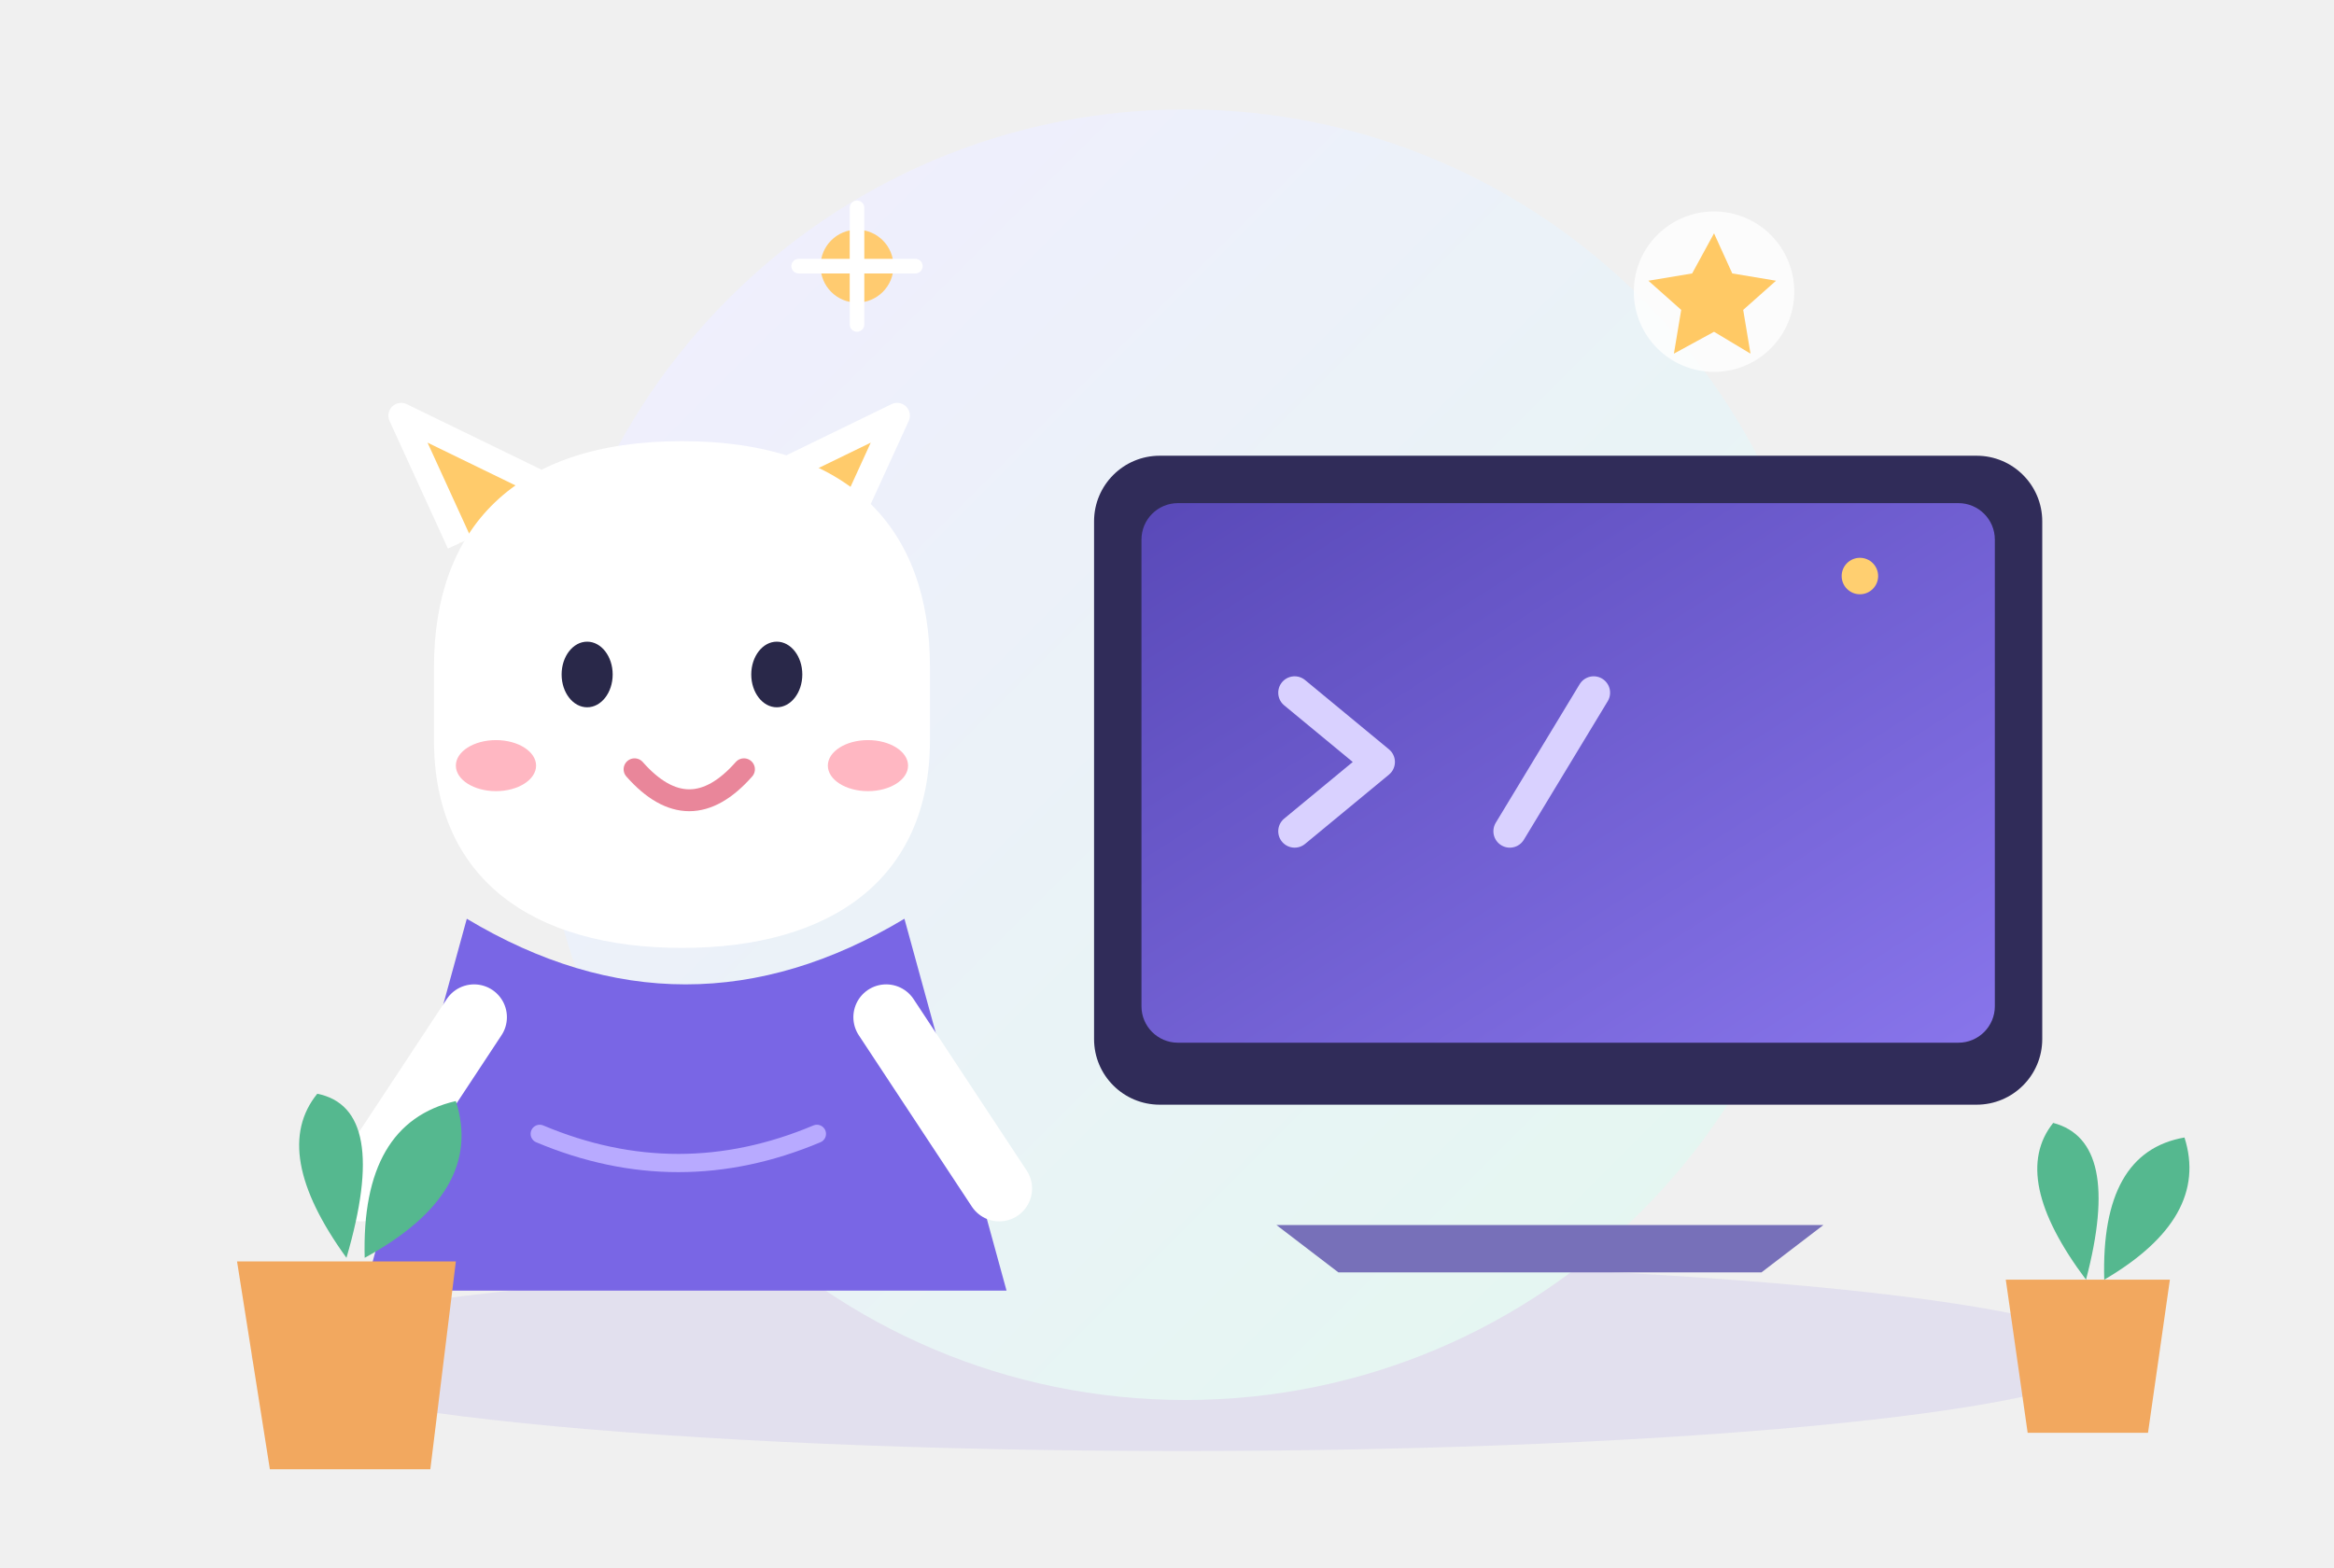
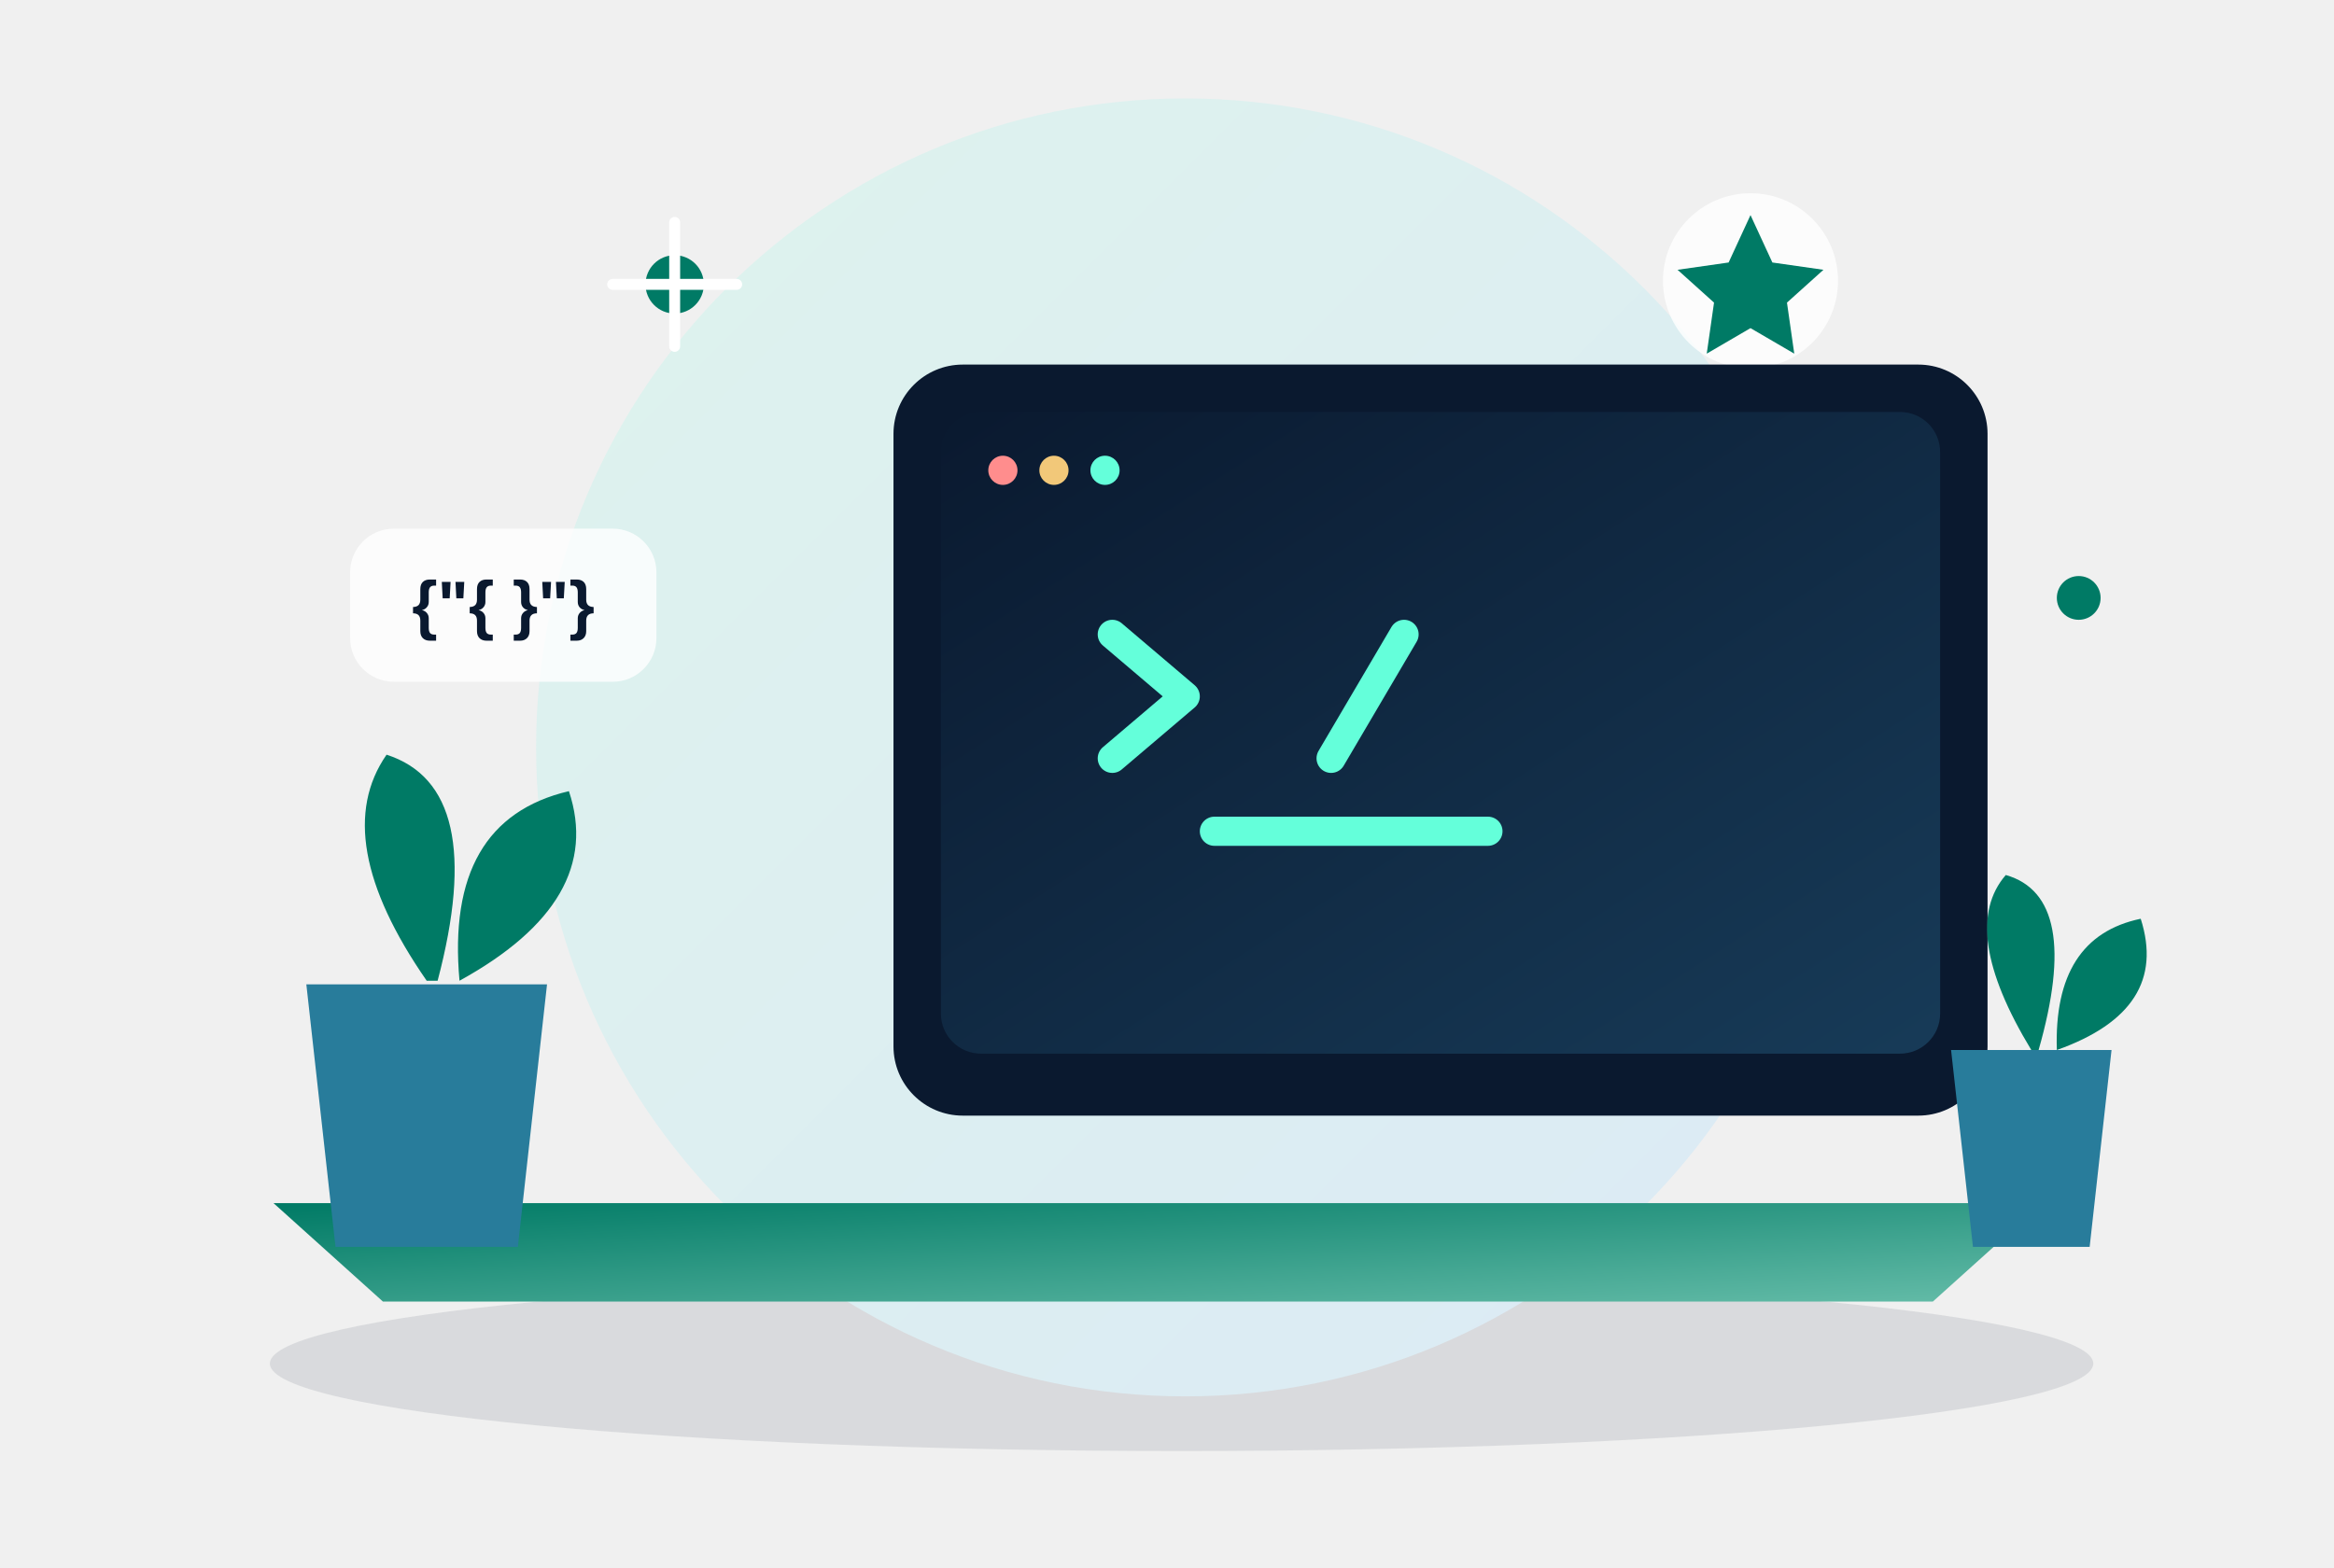
- <svg xmlns="http://www.w3.org/2000/svg" viewBox="0 0 640 430" role="img" aria-labelledby="t d">
+ <svg xmlns="http://www.w3.org/2000/svg" viewBox="0 0 640 430" role="img" aria-labelledby="title desc">
  <defs>
-     <linearGradient id="sky" x1="0" y1="0" x2="1" y2="1">
-       <stop stop-color="#f1edff" />
-       <stop offset="1" stop-color="#e3f8ef" />
+     <linearGradient id="glow" x1="0" y1="0" x2="1" y2="1">
+       <stop stop-color="#DDF3ED" />
+       <stop offset="1" stop-color="#DCEAF5" />
    </linearGradient>
    <linearGradient id="screen" x1="0" y1="0" x2="1" y2="1">
-       <stop stop-color="#5949b8" />
-       <stop offset="1" stop-color="#8875eb" />
+       <stop stop-color="#0A192F" />
+       <stop offset="1" stop-color="#173B58" />
+     </linearGradient>
+     <linearGradient id="desk" x1="0" y1="0" x2="1" y2="1">
+       <stop stop-color="#007A65" />
+       <stop offset="1" stop-color="#64BCA8" />
    </linearGradient>
  </defs>
-   <ellipse cx="324" cy="372" rx="255" ry="26" fill="#b8b0e7" opacity=".25" />
-   <circle cx="325" cy="207" r="177" fill="url(#sky)" />
-   <circle cx="470" cy="80" r="22" fill="#fff" opacity=".8" />
-   <path d="m470 64 5 11 12 2-9 8 2 12-10-6-11 6 2-12-9-8 12-2z" fill="#ffc965" />
-   <rect x="300" y="125" width="260" height="178" rx="18" fill="#302c59" />
-   <rect x="313" y="138" width="234" height="148" rx="10" fill="url(#screen)" />
-   <path d="m355 190 23 19-23 19m82-38-23 38" fill="none" stroke="#d9d1ff" stroke-width="9" stroke-linecap="round" stroke-linejoin="round" />
-   <circle cx="510" cy="158" r="5" fill="#ffcf70" />
-   <path d="M400 304v25m-50 7h150l-17 13H367z" fill="#7770b9" />
-   <g transform="translate(83 92)">
-     <path d="m43 57-16-35 37 18m83 17 16-35-37 18" fill="#ffcb6b" stroke="#fff" stroke-width="7" stroke-linejoin="round" />
-     <path d="M36 91c0-38 22-62 68-62s68 24 68 62v20c0 38-27 57-68 57s-68-19-68-57z" fill="#fff" />
-     <ellipse cx="78" cy="93" rx="7" ry="9" fill="#292849" />
-     <ellipse cx="130" cy="93" rx="7" ry="9" fill="#292849" />
-     <path d="M91 119q15 17 30 0" fill="none" stroke="#e9869a" stroke-width="6" stroke-linecap="round" />
-     <ellipse cx="53" cy="118" rx="11" ry="7" fill="#ffb7c2" />
-     <ellipse cx="155" cy="118" rx="11" ry="7" fill="#ffb7c2" />
-     <path d="M45 160q60 36 120 0l28 102H17z" fill="#7966e5" />
-     <path d="m47 187-31 47m144-47 31 47" stroke="#fff" stroke-width="18" stroke-linecap="round" />
-     <path d="M65 219q38 16 76 0" fill="none" stroke="#b8aaff" stroke-width="5" stroke-linecap="round" />
+   <ellipse cx="324" cy="374" rx="250" ry="24" fill="#0A192F" opacity=".10" />
+   <circle cx="325" cy="205" r="178" fill="url(#glow)" />
+   <circle cx="480" cy="77" r="24" fill="#FFFFFF" opacity=".8" />
+   <path d="m480 59 6 13 14 2-10 9 2 14-12-7-12 7 2-14-10-9 14-2z" fill="#007A65" />
+   <rect x="245" y="100" width="300" height="206" rx="19" fill="#0A192F" />
+   <rect x="258" y="113" width="274" height="176" rx="11" fill="url(#screen)" />
+   <circle cx="275" cy="129" r="4" fill="#FF8D8D" />
+   <circle cx="289" cy="129" r="4" fill="#F2C879" />
+   <circle cx="303" cy="129" r="4" fill="#64FFDA" />
+   <path d="m305 174 20 17-20 17m80-34-20 34m-32 20h75" fill="none" stroke="#64FFDA" stroke-width="8" stroke-linecap="round" stroke-linejoin="round" />
+   <path d="M385 306v24m-82 8h188l-20 14H320z" fill="#52738D" />
+   <path d="M75 330h485l-30 27H105z" fill="url(#desk)" />
+   <g transform="translate(84 215)">
+     <path d="M0 55h66l-8 72H8z" fill="#287C9B" />
+     <path d="M33 54Q6 15 22-8q28 9 14 62m6 0Q38 10 72 2q10 30-30 52" fill="#007A65" />
  </g>
-   <g transform="translate(65 315)">
-     <path d="M0 31h60l-7 57H9z" fill="#f2a85f" />
-     <path d="M30 30Q9 1 22-15q20 4 8 45m5 0q-1-37 25-43 8 25-25 43" fill="#55b88f" />
+   <g transform="translate(535 260)">
+     <path d="M0 28h44l-6 54H6z" fill="#287C9B" />
+     <path d="M22 28Q2-5 15-20q21 6 9 48m5 0Q28-3 52-8q8 25-23 36" fill="#007A65" />
  </g>
-   <g transform="translate(550 333)">
-     <path d="M0 18h45l-6 42H6z" fill="#f2a85f" />
-     <path d="M22 18Q1-10 13-25q19 5 9 43m5 0q-1-35 22-39 7 22-22 39" fill="#55b88f" />
+   <g fill="#007A65">
+     <circle cx="185" cy="78" r="8" />
+     <circle cx="570" cy="164" r="6" />
  </g>
-   <circle cx="235" cy="73" r="10" fill="#ffcb70" />
-   <path d="M235 57v32m-16-16h32" stroke="#fff" stroke-width="4" stroke-linecap="round" />
+   <path d="M185 61v34m-17-17h34" stroke="#FFFFFF" stroke-width="3" stroke-linecap="round" />
+   <rect x="96" y="145" width="84" height="42" rx="12" fill="#FFFFFF" opacity=".8" />
+   <text x="138" y="172" text-anchor="middle" font-family="Arial,sans-serif" font-size="18" font-weight="700" fill="#0A192F">{"{ }"}</text>
</svg>
